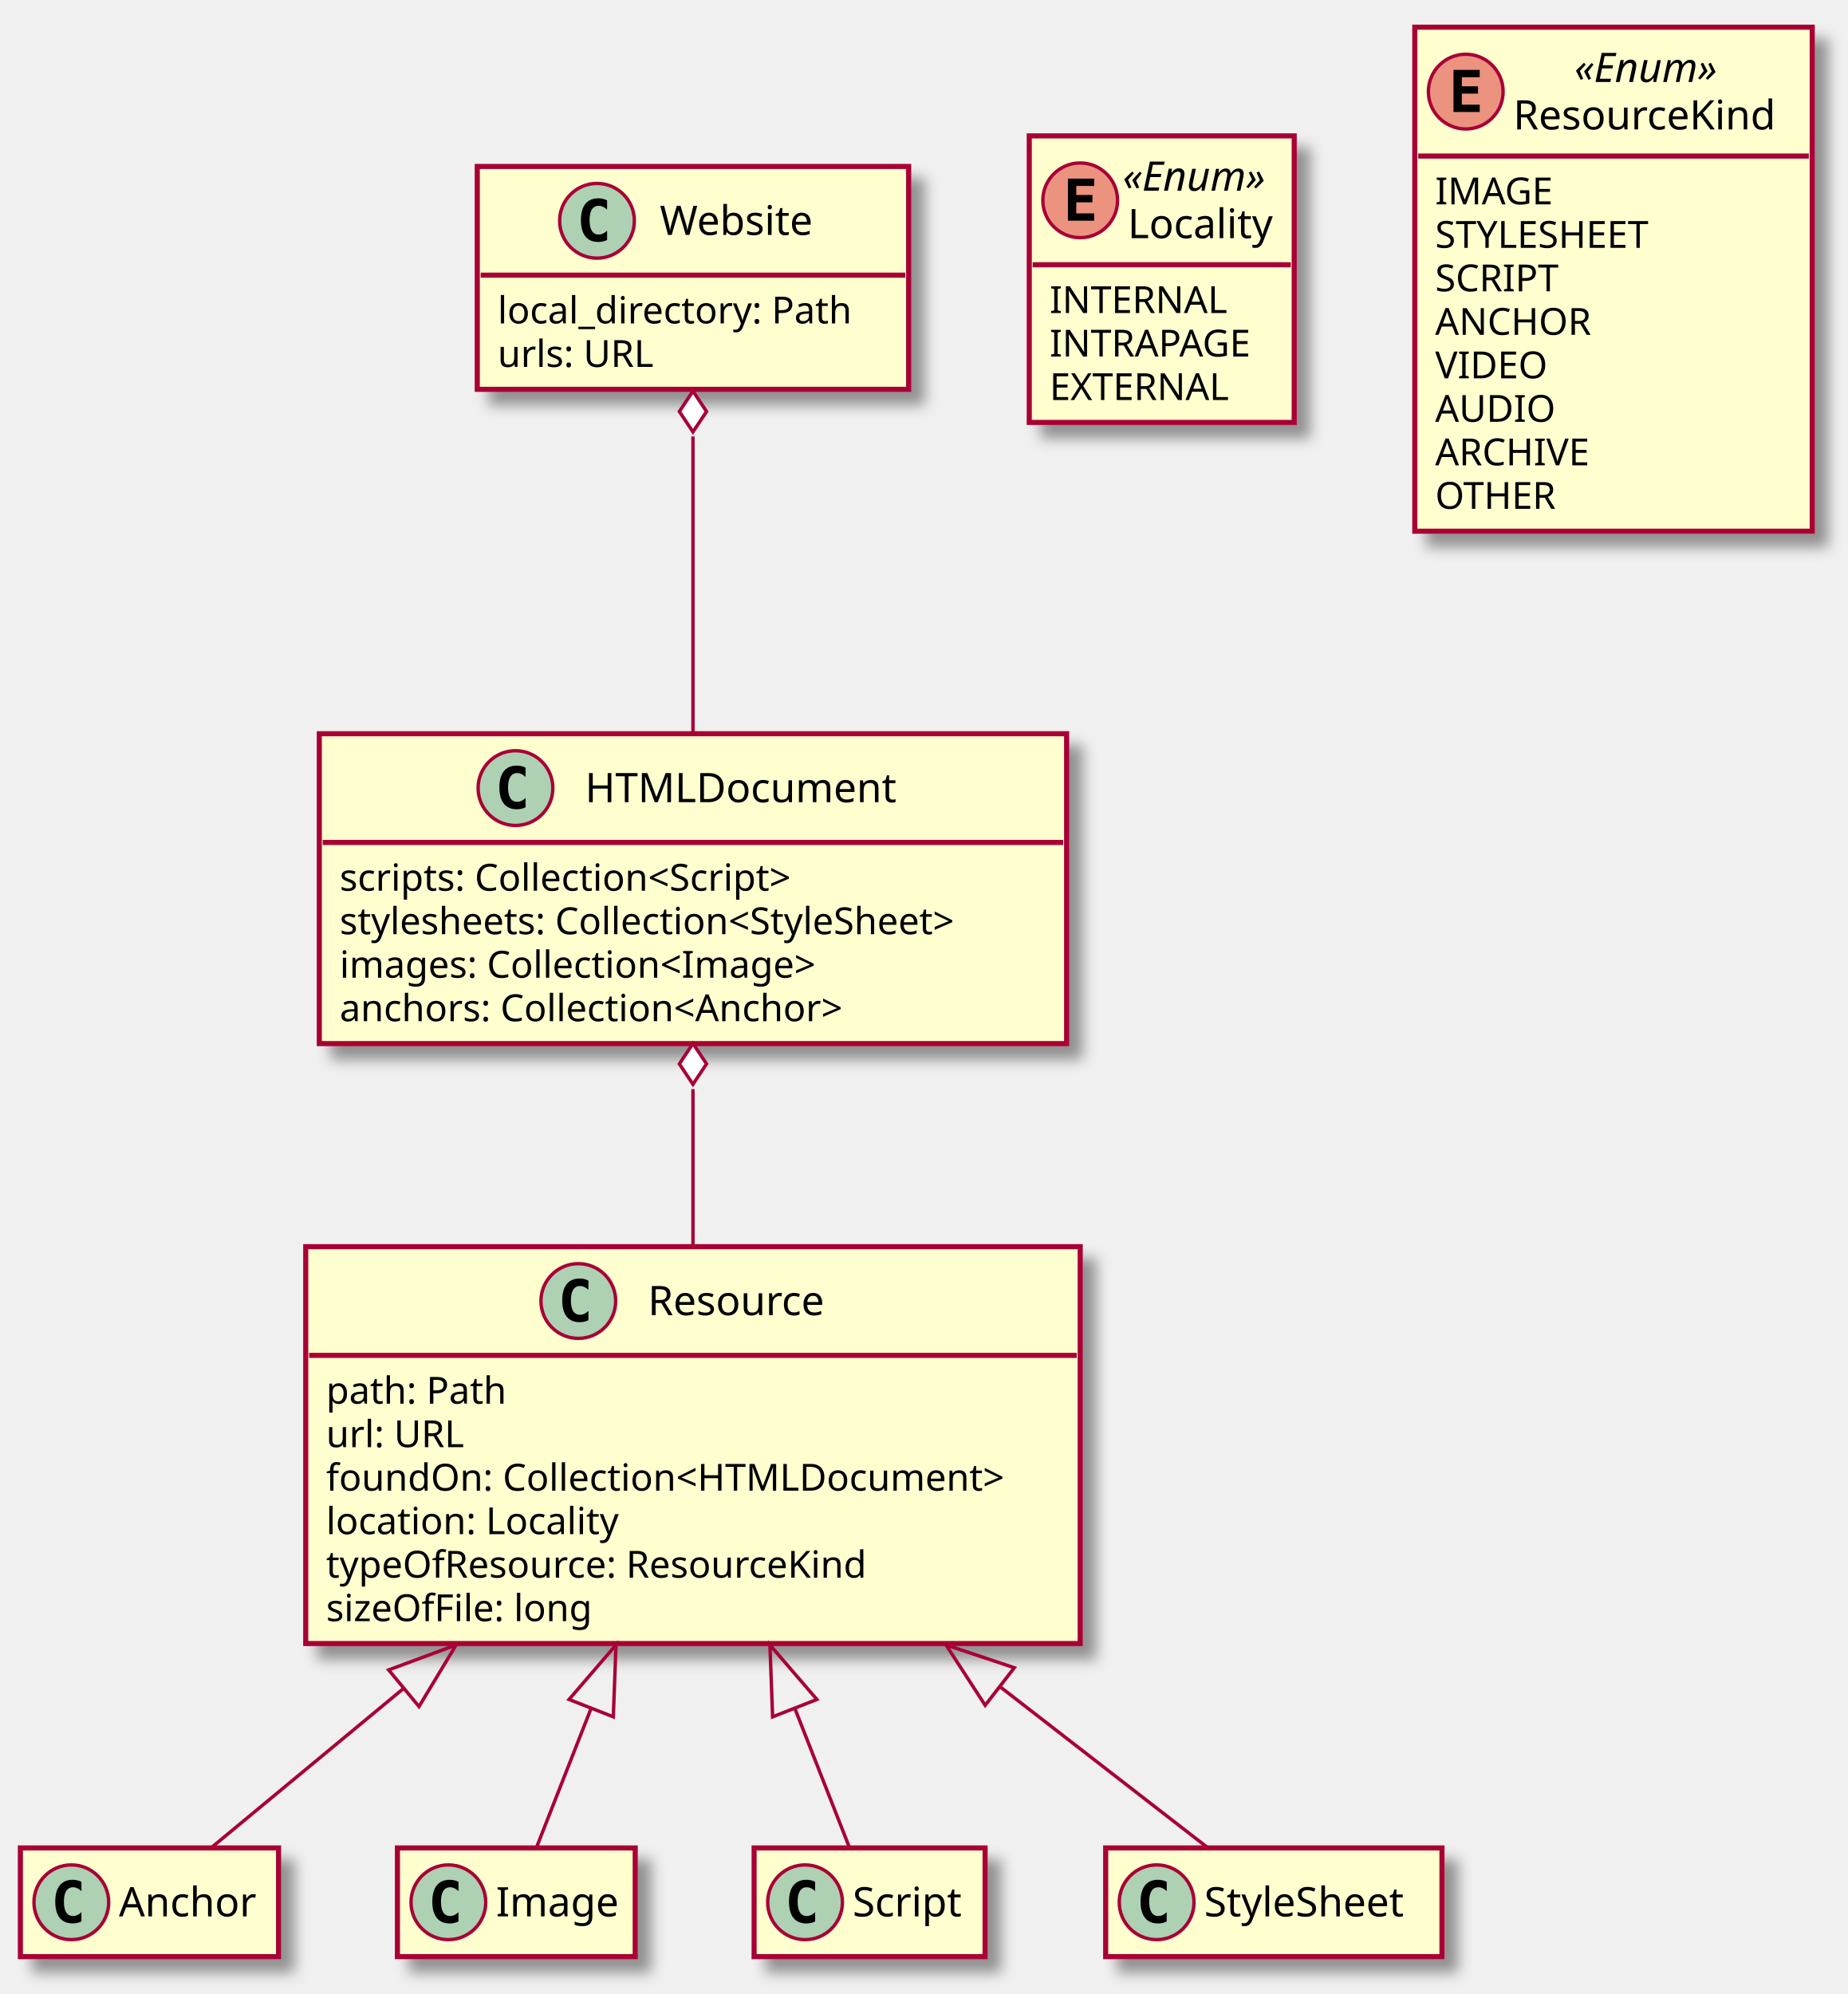
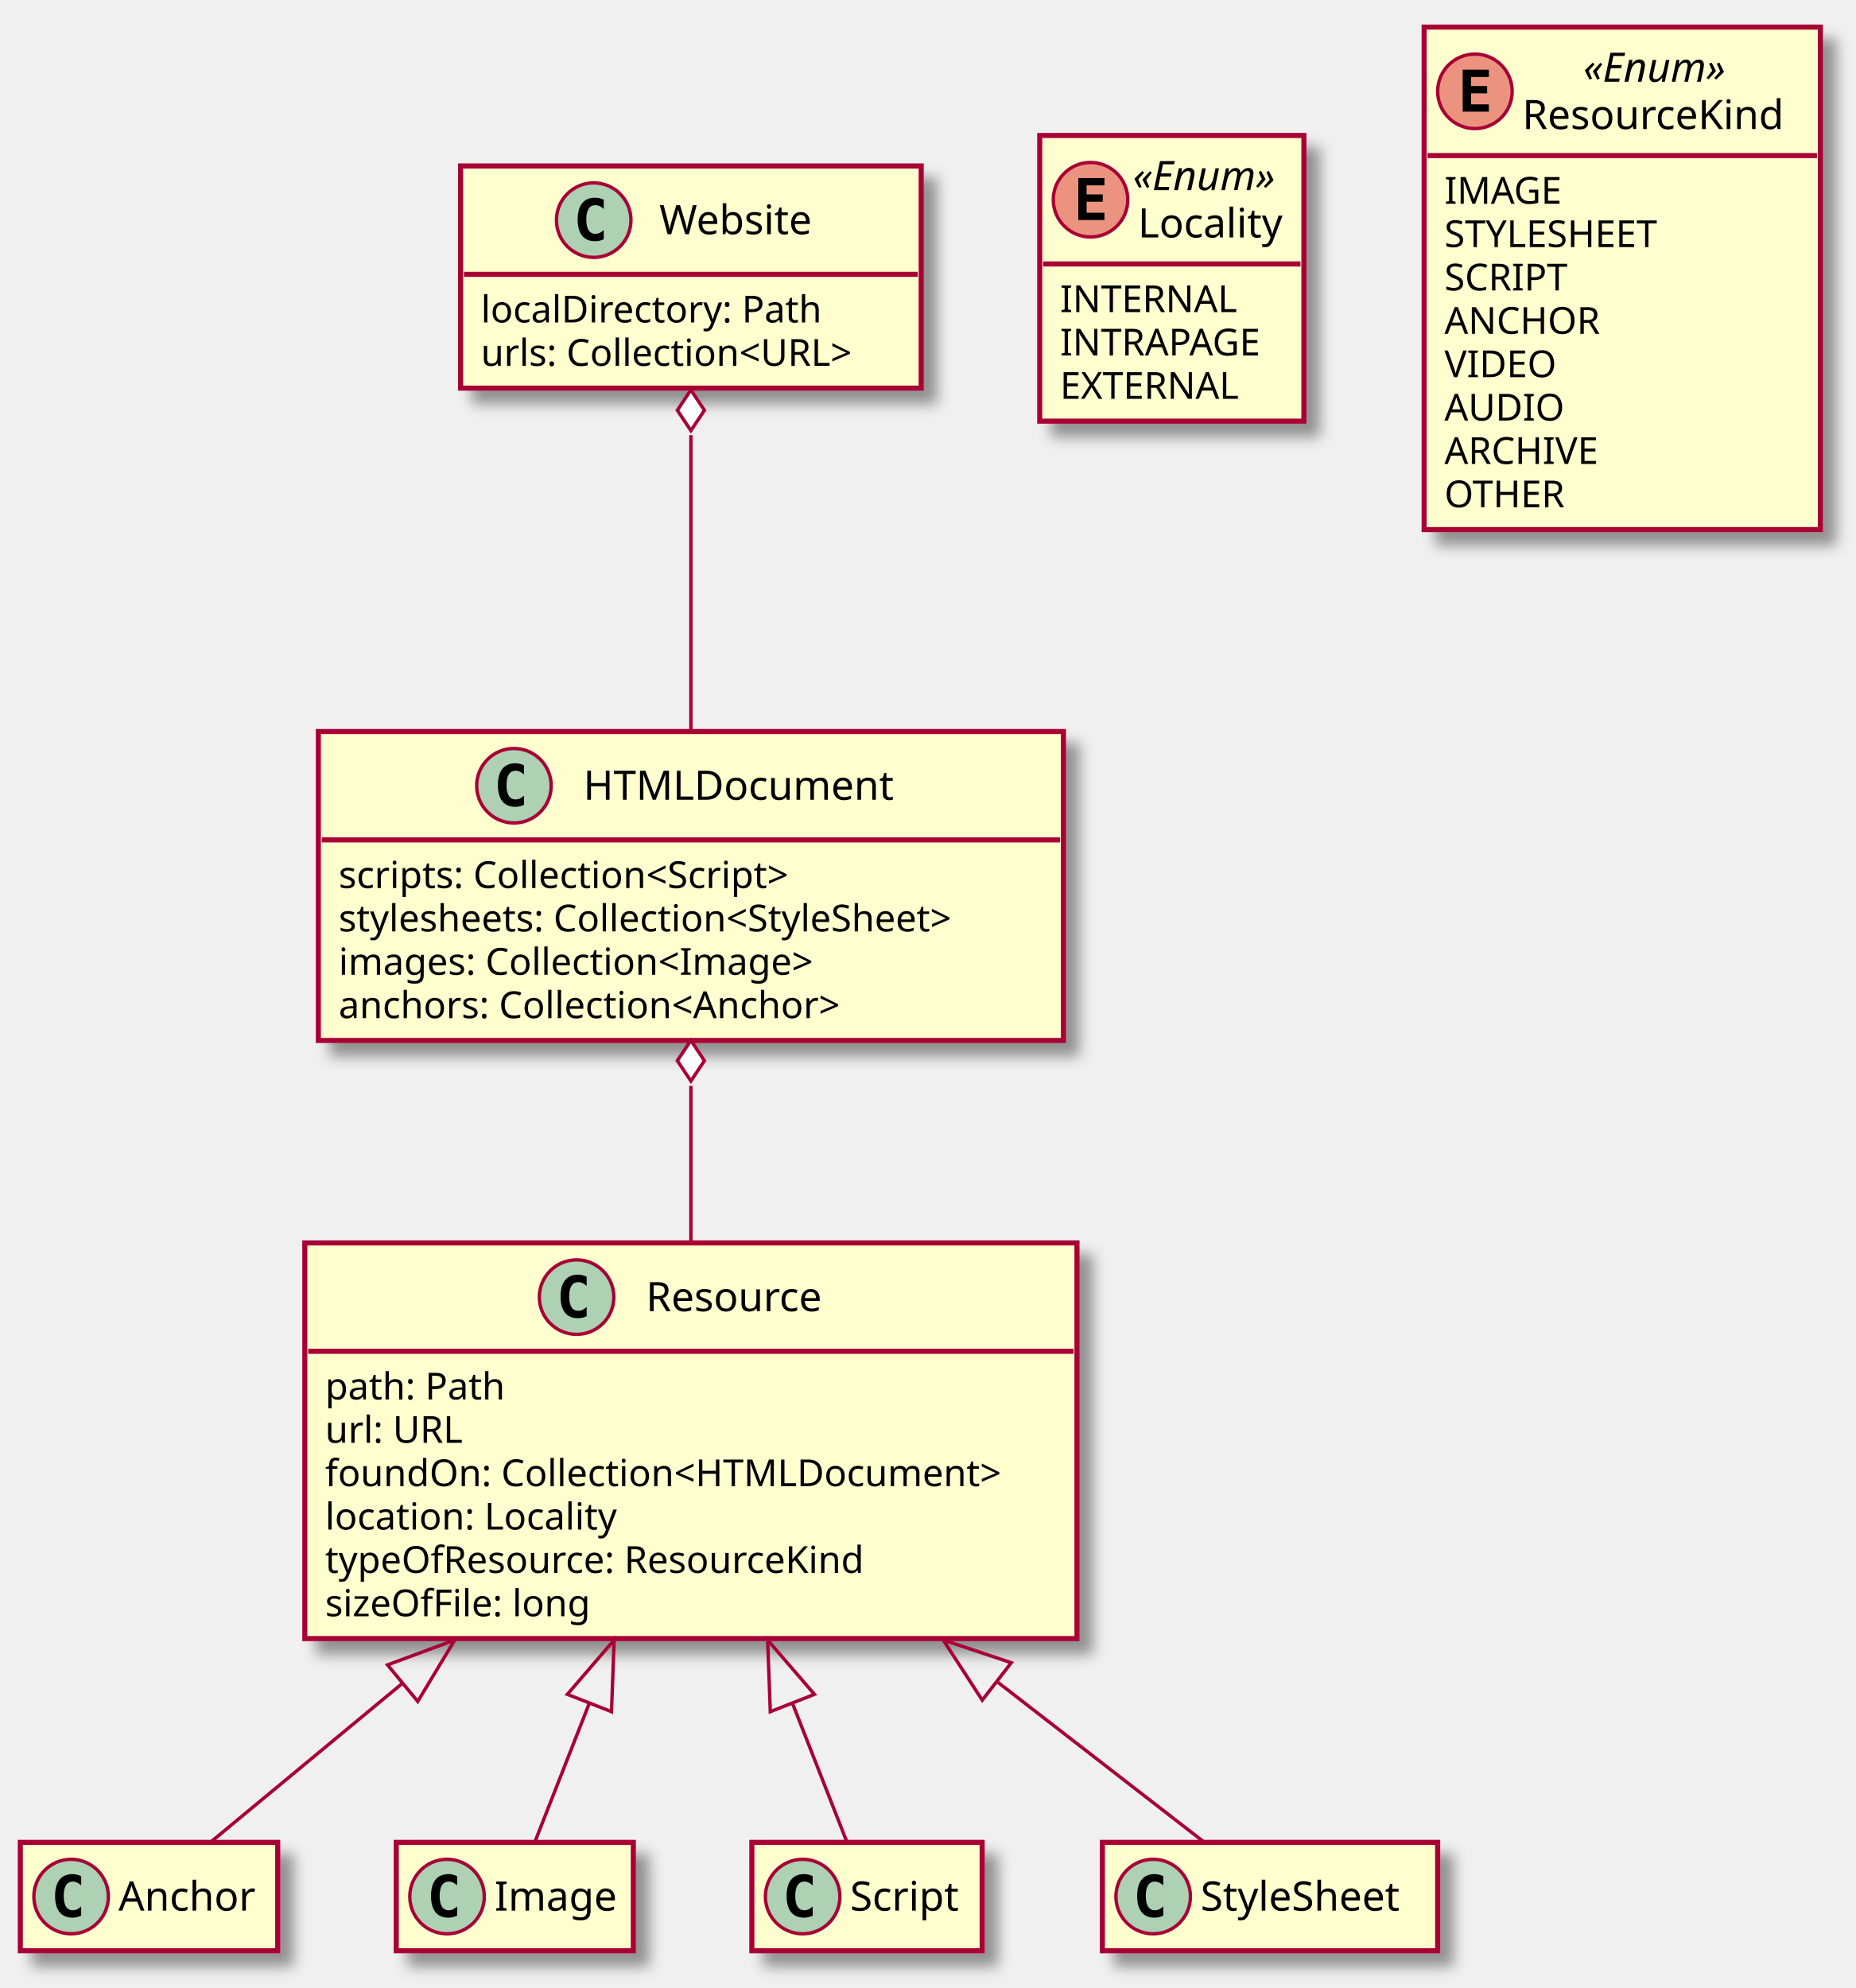
- <svg xmlns="http://www.w3.org/2000/svg" contentScriptType="application/ecmascript" contentStyleType="text/css" height="587px" preserveAspectRatio="none" style="width:544px;height:587px;" version="1.1" viewBox="0 0 544 587" width="544px" zoomAndPan="magnify">
+ <svg xmlns="http://www.w3.org/2000/svg" contentScriptType="application/ecmascript" contentStyleType="text/css" height="587px" preserveAspectRatio="none" style="width:548px;height:587px;" version="1.1" viewBox="0 0 548 587" width="548px" zoomAndPan="magnify">
  <defs>
-     <filter height="300%" id="f199lbtmxopynw" width="300%" x="-1" y="-1">
+     <filter height="300%" id="f1d8pa31g4g6f3" width="300%" x="-1" y="-1">
      <feGaussianBlur result="blurOut" stdDeviation="2.0" />
      <feColorMatrix in="blurOut" result="blurOut2" type="matrix" values="0 0 0 0 0 0 0 0 0 0 0 0 0 0 0 0 0 0 .4 0" />
      <feOffset dx="4.0" dy="4.0" in="blurOut2" result="blurOut3" />
      <feBlend in="SourceGraphic" in2="blurOut3" mode="normal" />
    </filter>
  </defs>
  <g>
-     <rect fill="#FEFECE" filter="url(#f199lbtmxopynw)" height="65.609" id="Website" style="stroke: #A80036; stroke-width: 1.5;" width="127" x="140.5" y="49" />
-     <ellipse cx="175.75" cy="65" fill="#ADD1B2" rx="11" ry="11" style="stroke: #A80036; stroke-width: 1.0;" />
-     <path d="M178.719,70.641 Q178.141,70.938 177.5,71.078 Q176.859,71.234 176.156,71.234 Q173.656,71.234 172.328,69.594 Q171.016,67.938 171.016,64.812 Q171.016,61.688 172.328,60.031 Q173.656,58.375 176.156,58.375 Q176.859,58.375 177.5,58.531 Q178.156,58.688 178.719,58.984 L178.719,61.703 Q178.094,61.125 177.5,60.859 Q176.906,60.578 176.281,60.578 Q174.938,60.578 174.25,61.656 Q173.562,62.719 173.562,64.812 Q173.562,66.906 174.25,67.984 Q174.938,69.047 176.281,69.047 Q176.906,69.047 177.5,68.781 Q178.094,68.5 178.719,67.922 L178.719,70.641 Z " />
-     <text fill="#000000" font-family="sans-serif" font-size="12" lengthAdjust="spacingAndGlyphs" textLength="50" x="194.25" y="69.154">Website</text>
-     <line style="stroke: #A80036; stroke-width: 1.5;" x1="141.5" x2="266.5" y1="81" y2="81" />
-     <text fill="#000000" font-family="sans-serif" font-size="11" lengthAdjust="spacingAndGlyphs" textLength="115" x="146.5" y="95.21">local_directory: Path</text>
-     <text fill="#000000" font-family="sans-serif" font-size="11" lengthAdjust="spacingAndGlyphs" textLength="51" x="146.5" y="108.015">urls: URL</text>
-     <rect fill="#FEFECE" filter="url(#f199lbtmxopynw)" height="91.219" id="HTMLDocument" style="stroke: #A80036; stroke-width: 1.5;" width="220" x="94" y="216" />
+     <rect fill="#FEFECE" filter="url(#f1d8pa31g4g6f3)" height="65.609" id="Website" style="stroke: #A80036; stroke-width: 1.5;" width="136" x="136" y="49" />
+     <ellipse cx="175.3" cy="65" fill="#ADD1B2" rx="11" ry="11" style="stroke: #A80036; stroke-width: 1.0;" />
+     <path d="M178.269,70.641 Q177.691,70.938 177.05,71.078 Q176.409,71.234 175.706,71.234 Q173.206,71.234 171.878,69.594 Q170.566,67.938 170.566,64.812 Q170.566,61.688 171.878,60.031 Q173.206,58.375 175.706,58.375 Q176.409,58.375 177.05,58.531 Q177.706,58.688 178.269,58.984 L178.269,61.703 Q177.644,61.125 177.05,60.859 Q176.456,60.578 175.831,60.578 Q174.488,60.578 173.8,61.656 Q173.113,62.719 173.113,64.812 Q173.113,66.906 173.8,67.984 Q174.488,69.047 175.831,69.047 Q176.456,69.047 177.05,68.781 Q177.644,68.5 178.269,67.922 L178.269,70.641 Z " />
+     <text fill="#000000" font-family="sans-serif" font-size="12" lengthAdjust="spacingAndGlyphs" textLength="50" x="194.7" y="69.154">Website</text>
+     <line style="stroke: #A80036; stroke-width: 1.5;" x1="137" x2="271" y1="81" y2="81" />
+     <text fill="#000000" font-family="sans-serif" font-size="11" lengthAdjust="spacingAndGlyphs" textLength="110" x="142" y="95.21">localDirectory: Path</text>
+     <text fill="#000000" font-family="sans-serif" font-size="11" lengthAdjust="spacingAndGlyphs" textLength="124" x="142" y="108.015">urls: Collection&lt;URL&gt;</text>
+     <rect fill="#FEFECE" filter="url(#f1d8pa31g4g6f3)" height="91.219" id="HTMLDocument" style="stroke: #A80036; stroke-width: 1.5;" width="220" x="94" y="216" />
    <ellipse cx="151.75" cy="232" fill="#ADD1B2" rx="11" ry="11" style="stroke: #A80036; stroke-width: 1.0;" />
    <path d="M154.719,237.641 Q154.141,237.938 153.5,238.078 Q152.859,238.234 152.156,238.234 Q149.656,238.234 148.328,236.594 Q147.016,234.938 147.016,231.812 Q147.016,228.688 148.328,227.031 Q149.656,225.375 152.156,225.375 Q152.859,225.375 153.5,225.531 Q154.156,225.688 154.719,225.984 L154.719,228.703 Q154.094,228.125 153.5,227.859 Q152.906,227.578 152.281,227.578 Q150.938,227.578 150.25,228.656 Q149.562,229.719 149.562,231.812 Q149.562,233.906 150.25,234.984 Q150.938,236.047 152.281,236.047 Q152.906,236.047 153.5,235.781 Q154.094,235.5 154.719,234.922 L154.719,237.641 Z " />
    <text fill="#000000" font-family="sans-serif" font-size="12" lengthAdjust="spacingAndGlyphs" textLength="96" x="172.25" y="236.154">HTMLDocument</text>
    <line style="stroke: #A80036; stroke-width: 1.5;" x1="95" x2="313" y1="248" y2="248" />
    <text fill="#000000" font-family="sans-serif" font-size="11" lengthAdjust="spacingAndGlyphs" textLength="153" x="100" y="262.21">scripts: Collection&lt;Script&gt;</text>
    <text fill="#000000" font-family="sans-serif" font-size="11" lengthAdjust="spacingAndGlyphs" textLength="208" x="100" y="275.015">stylesheets: Collection&lt;StyleSheet&gt;</text>
    <text fill="#000000" font-family="sans-serif" font-size="11" lengthAdjust="spacingAndGlyphs" textLength="158" x="100" y="287.82">images: Collection&lt;Image&gt;</text>
    <text fill="#000000" font-family="sans-serif" font-size="11" lengthAdjust="spacingAndGlyphs" textLength="166" x="100" y="300.625">anchors: Collection&lt;Anchor&gt;</text>
-     <rect fill="#FEFECE" filter="url(#f199lbtmxopynw)" height="116.828" id="Resource" style="stroke: #A80036; stroke-width: 1.5;" width="228" x="90" y="367" />
+     <rect fill="#FEFECE" filter="url(#f1d8pa31g4g6f3)" height="116.828" id="Resource" style="stroke: #A80036; stroke-width: 1.5;" width="228" x="90" y="367" />
    <ellipse cx="170.25" cy="383" fill="#ADD1B2" rx="11" ry="11" style="stroke: #A80036; stroke-width: 1.0;" />
    <path d="M173.219,388.641 Q172.641,388.938 172,389.078 Q171.359,389.234 170.656,389.234 Q168.156,389.234 166.828,387.594 Q165.516,385.938 165.516,382.812 Q165.516,379.688 166.828,378.031 Q168.156,376.375 170.656,376.375 Q171.359,376.375 172,376.531 Q172.656,376.688 173.219,376.984 L173.219,379.703 Q172.594,379.125 172,378.859 Q171.406,378.578 170.781,378.578 Q169.438,378.578 168.75,379.656 Q168.062,380.719 168.062,382.812 Q168.062,384.906 168.75,385.984 Q169.438,387.047 170.781,387.047 Q171.406,387.047 172,386.781 Q172.594,386.5 173.219,385.922 L173.219,388.641 Z " />
    <text fill="#000000" font-family="sans-serif" font-size="12" lengthAdjust="spacingAndGlyphs" textLength="59" x="190.75" y="387.154">Resource</text>
    <line style="stroke: #A80036; stroke-width: 1.5;" x1="91" x2="317" y1="399" y2="399" />
    <text fill="#000000" font-family="sans-serif" font-size="11" lengthAdjust="spacingAndGlyphs" textLength="58" x="96" y="413.21">path: Path</text>
    <text fill="#000000" font-family="sans-serif" font-size="11" lengthAdjust="spacingAndGlyphs" textLength="44" x="96" y="426.015">url: URL</text>
    <text fill="#000000" font-family="sans-serif" font-size="11" lengthAdjust="spacingAndGlyphs" textLength="216" x="96" y="438.82">foundOn: Collection&lt;HTMLDocument&gt;</text>
    <text fill="#000000" font-family="sans-serif" font-size="11" lengthAdjust="spacingAndGlyphs" textLength="94" x="96" y="451.625">location: Locality</text>
    <text fill="#000000" font-family="sans-serif" font-size="11" lengthAdjust="spacingAndGlyphs" textLength="175" x="96" y="464.429">typeOfResource: ResourceKind</text>
    <text fill="#000000" font-family="sans-serif" font-size="11" lengthAdjust="spacingAndGlyphs" textLength="86" x="96" y="477.234">sizeOfFile: long</text>
-     <rect fill="#FEFECE" filter="url(#f199lbtmxopynw)" height="32" id="Anchor" style="stroke: #A80036; stroke-width: 1.5;" width="76" x="6" y="544" />
+     <rect fill="#FEFECE" filter="url(#f1d8pa31g4g6f3)" height="32" id="Anchor" style="stroke: #A80036; stroke-width: 1.5;" width="76" x="6" y="544" />
    <ellipse cx="21" cy="560" fill="#ADD1B2" rx="11" ry="11" style="stroke: #A80036; stroke-width: 1.0;" />
    <path d="M23.969,565.641 Q23.391,565.938 22.75,566.078 Q22.109,566.234 21.406,566.234 Q18.906,566.234 17.578,564.594 Q16.266,562.938 16.266,559.812 Q16.266,556.688 17.578,555.031 Q18.906,553.375 21.406,553.375 Q22.109,553.375 22.75,553.531 Q23.406,553.688 23.969,553.984 L23.969,556.703 Q23.344,556.125 22.75,555.859 Q22.156,555.578 21.531,555.578 Q20.188,555.578 19.5,556.656 Q18.812,557.719 18.812,559.812 Q18.812,561.906 19.5,562.984 Q20.188,564.047 21.531,564.047 Q22.156,564.047 22.75,563.781 Q23.344,563.5 23.969,562.922 L23.969,565.641 Z " />
    <text fill="#000000" font-family="sans-serif" font-size="12" lengthAdjust="spacingAndGlyphs" textLength="44" x="35" y="564.154">Anchor</text>
-     <rect fill="#FEFECE" filter="url(#f199lbtmxopynw)" height="32" id="Image" style="stroke: #A80036; stroke-width: 1.5;" width="70" x="117" y="544" />
+     <rect fill="#FEFECE" filter="url(#f1d8pa31g4g6f3)" height="32" id="Image" style="stroke: #A80036; stroke-width: 1.5;" width="70" x="117" y="544" />
    <ellipse cx="132" cy="560" fill="#ADD1B2" rx="11" ry="11" style="stroke: #A80036; stroke-width: 1.0;" />
    <path d="M134.969,565.641 Q134.391,565.938 133.75,566.078 Q133.109,566.234 132.406,566.234 Q129.906,566.234 128.578,564.594 Q127.266,562.938 127.266,559.812 Q127.266,556.688 128.578,555.031 Q129.906,553.375 132.406,553.375 Q133.109,553.375 133.75,553.531 Q134.406,553.688 134.969,553.984 L134.969,556.703 Q134.344,556.125 133.75,555.859 Q133.156,555.578 132.531,555.578 Q131.188,555.578 130.5,556.656 Q129.812,557.719 129.812,559.812 Q129.812,561.906 130.5,562.984 Q131.188,564.047 132.531,564.047 Q133.156,564.047 133.75,563.781 Q134.344,563.5 134.969,562.922 L134.969,565.641 Z " />
    <text fill="#000000" font-family="sans-serif" font-size="12" lengthAdjust="spacingAndGlyphs" textLength="38" x="146" y="564.154">Image</text>
-     <rect fill="#FEFECE" filter="url(#f199lbtmxopynw)" height="32" id="Script" style="stroke: #A80036; stroke-width: 1.5;" width="68" x="222" y="544" />
+     <rect fill="#FEFECE" filter="url(#f1d8pa31g4g6f3)" height="32" id="Script" style="stroke: #A80036; stroke-width: 1.5;" width="68" x="222" y="544" />
    <ellipse cx="237" cy="560" fill="#ADD1B2" rx="11" ry="11" style="stroke: #A80036; stroke-width: 1.0;" />
    <path d="M239.969,565.641 Q239.391,565.938 238.75,566.078 Q238.109,566.234 237.406,566.234 Q234.906,566.234 233.578,564.594 Q232.266,562.938 232.266,559.812 Q232.266,556.688 233.578,555.031 Q234.906,553.375 237.406,553.375 Q238.109,553.375 238.75,553.531 Q239.406,553.688 239.969,553.984 L239.969,556.703 Q239.344,556.125 238.75,555.859 Q238.156,555.578 237.531,555.578 Q236.188,555.578 235.5,556.656 Q234.812,557.719 234.812,559.812 Q234.812,561.906 235.5,562.984 Q236.188,564.047 237.531,564.047 Q238.156,564.047 238.75,563.781 Q239.344,563.5 239.969,562.922 L239.969,565.641 Z " />
    <text fill="#000000" font-family="sans-serif" font-size="12" lengthAdjust="spacingAndGlyphs" textLength="36" x="251" y="564.154">Script</text>
-     <rect fill="#FEFECE" filter="url(#f199lbtmxopynw)" height="32" id="StyleSheet" style="stroke: #A80036; stroke-width: 1.5;" width="99" x="325.5" y="544" />
+     <rect fill="#FEFECE" filter="url(#f1d8pa31g4g6f3)" height="32" id="StyleSheet" style="stroke: #A80036; stroke-width: 1.5;" width="99" x="325.5" y="544" />
    <ellipse cx="340.5" cy="560" fill="#ADD1B2" rx="11" ry="11" style="stroke: #A80036; stroke-width: 1.0;" />
    <path d="M343.469,565.641 Q342.891,565.938 342.25,566.078 Q341.609,566.234 340.906,566.234 Q338.406,566.234 337.078,564.594 Q335.766,562.938 335.766,559.812 Q335.766,556.688 337.078,555.031 Q338.406,553.375 340.906,553.375 Q341.609,553.375 342.25,553.531 Q342.906,553.688 343.469,553.984 L343.469,556.703 Q342.844,556.125 342.25,555.859 Q341.656,555.578 341.031,555.578 Q339.688,555.578 339,556.656 Q338.312,557.719 338.312,559.812 Q338.312,561.906 339,562.984 Q339.688,564.047 341.031,564.047 Q341.656,564.047 342.25,563.781 Q342.844,563.5 343.469,562.922 L343.469,565.641 Z " />
    <text fill="#000000" font-family="sans-serif" font-size="12" lengthAdjust="spacingAndGlyphs" textLength="67" x="354.5" y="564.154">StyleSheet</text>
-     <rect fill="#FEFECE" filter="url(#f199lbtmxopynw)" height="84.352" id="Locality" style="stroke: #A80036; stroke-width: 1.5;" width="78" x="303" y="40" />
-     <ellipse cx="318" cy="58.969" fill="#EB937F" rx="11" ry="11" style="stroke: #A80036; stroke-width: 1.0;" />
-     <path d="M322.109,64.969 L314.391,64.969 L314.391,52.578 L322.109,52.578 L322.109,54.734 L316.844,54.734 L316.844,57.406 L321.609,57.406 L321.609,59.562 L316.844,59.562 L316.844,62.812 L322.109,62.812 L322.109,64.969 Z " />
-     <text fill="#000000" font-family="sans-serif" font-size="12" font-style="italic" lengthAdjust="spacingAndGlyphs" textLength="49" x="330.5" y="56.139">«Enum»</text>
-     <text fill="#000000" font-family="sans-serif" font-size="12" lengthAdjust="spacingAndGlyphs" textLength="46" x="332" y="70.107">Locality</text>
-     <line style="stroke: #A80036; stroke-width: 1.5;" x1="304" x2="380" y1="77.938" y2="77.938" />
-     <text fill="#000000" font-family="sans-serif" font-size="11" lengthAdjust="spacingAndGlyphs" textLength="53" x="309" y="92.148">INTERNAL</text>
-     <text fill="#000000" font-family="sans-serif" font-size="11" lengthAdjust="spacingAndGlyphs" textLength="62" x="309" y="104.953">INTRAPAGE</text>
-     <text fill="#000000" font-family="sans-serif" font-size="11" lengthAdjust="spacingAndGlyphs" textLength="56" x="309" y="117.757">EXTERNAL</text>
-     <rect fill="#FEFECE" filter="url(#f199lbtmxopynw)" height="148.375" id="ResourceKind" style="stroke: #A80036; stroke-width: 1.5;" width="117" x="416.5" y="8" />
-     <ellipse cx="431.5" cy="26.969" fill="#EB937F" rx="11" ry="11" style="stroke: #A80036; stroke-width: 1.0;" />
-     <path d="M435.609,32.969 L427.891,32.969 L427.891,20.578 L435.609,20.578 L435.609,22.734 L430.344,22.734 L430.344,25.406 L435.109,25.406 L435.109,27.562 L430.344,27.562 L430.344,30.812 L435.609,30.812 L435.609,32.969 Z " />
-     <text fill="#000000" font-family="sans-serif" font-size="12" font-style="italic" lengthAdjust="spacingAndGlyphs" textLength="49" x="463.5" y="24.139">«Enum»</text>
-     <text fill="#000000" font-family="sans-serif" font-size="12" lengthAdjust="spacingAndGlyphs" textLength="85" x="445.5" y="38.107">ResourceKind</text>
-     <line style="stroke: #A80036; stroke-width: 1.5;" x1="417.5" x2="532.5" y1="45.938" y2="45.938" />
-     <text fill="#000000" font-family="sans-serif" font-size="11" lengthAdjust="spacingAndGlyphs" textLength="35" x="422.5" y="60.148">IMAGE</text>
-     <text fill="#000000" font-family="sans-serif" font-size="11" lengthAdjust="spacingAndGlyphs" textLength="72" x="422.5" y="72.953">STYLESHEET</text>
-     <text fill="#000000" font-family="sans-serif" font-size="11" lengthAdjust="spacingAndGlyphs" textLength="40" x="422.5" y="85.757">SCRIPT</text>
-     <text fill="#000000" font-family="sans-serif" font-size="11" lengthAdjust="spacingAndGlyphs" textLength="47" x="422.5" y="98.562">ANCHOR</text>
-     <text fill="#000000" font-family="sans-serif" font-size="11" lengthAdjust="spacingAndGlyphs" textLength="34" x="422.5" y="111.367">VIDEO</text>
-     <text fill="#000000" font-family="sans-serif" font-size="11" lengthAdjust="spacingAndGlyphs" textLength="35" x="422.5" y="124.171">AUDIO</text>
-     <text fill="#000000" font-family="sans-serif" font-size="11" lengthAdjust="spacingAndGlyphs" textLength="47" x="422.5" y="136.976">ARCHIVE</text>
-     <text fill="#000000" font-family="sans-serif" font-size="11" lengthAdjust="spacingAndGlyphs" textLength="38" x="422.5" y="149.781">OTHER</text>
+     <rect fill="#FEFECE" filter="url(#f1d8pa31g4g6f3)" height="84.352" id="Locality" style="stroke: #A80036; stroke-width: 1.5;" width="78" x="307" y="40" />
+     <ellipse cx="322" cy="58.969" fill="#EB937F" rx="11" ry="11" style="stroke: #A80036; stroke-width: 1.0;" />
+     <path d="M326.109,64.969 L318.391,64.969 L318.391,52.578 L326.109,52.578 L326.109,54.734 L320.844,54.734 L320.844,57.406 L325.609,57.406 L325.609,59.562 L320.844,59.562 L320.844,62.812 L326.109,62.812 L326.109,64.969 Z " />
+     <text fill="#000000" font-family="sans-serif" font-size="12" font-style="italic" lengthAdjust="spacingAndGlyphs" textLength="49" x="334.5" y="56.139">«Enum»</text>
+     <text fill="#000000" font-family="sans-serif" font-size="12" lengthAdjust="spacingAndGlyphs" textLength="46" x="336" y="70.107">Locality</text>
+     <line style="stroke: #A80036; stroke-width: 1.5;" x1="308" x2="384" y1="77.938" y2="77.938" />
+     <text fill="#000000" font-family="sans-serif" font-size="11" lengthAdjust="spacingAndGlyphs" textLength="53" x="313" y="92.148">INTERNAL</text>
+     <text fill="#000000" font-family="sans-serif" font-size="11" lengthAdjust="spacingAndGlyphs" textLength="62" x="313" y="104.953">INTRAPAGE</text>
+     <text fill="#000000" font-family="sans-serif" font-size="11" lengthAdjust="spacingAndGlyphs" textLength="56" x="313" y="117.757">EXTERNAL</text>
+     <rect fill="#FEFECE" filter="url(#f1d8pa31g4g6f3)" height="148.375" id="ResourceKind" style="stroke: #A80036; stroke-width: 1.5;" width="117" x="420.5" y="8" />
+     <ellipse cx="435.5" cy="26.969" fill="#EB937F" rx="11" ry="11" style="stroke: #A80036; stroke-width: 1.0;" />
+     <path d="M439.609,32.969 L431.891,32.969 L431.891,20.578 L439.609,20.578 L439.609,22.734 L434.344,22.734 L434.344,25.406 L439.109,25.406 L439.109,27.562 L434.344,27.562 L434.344,30.812 L439.609,30.812 L439.609,32.969 Z " />
+     <text fill="#000000" font-family="sans-serif" font-size="12" font-style="italic" lengthAdjust="spacingAndGlyphs" textLength="49" x="467.5" y="24.139">«Enum»</text>
+     <text fill="#000000" font-family="sans-serif" font-size="12" lengthAdjust="spacingAndGlyphs" textLength="85" x="449.5" y="38.107">ResourceKind</text>
+     <line style="stroke: #A80036; stroke-width: 1.5;" x1="421.5" x2="536.5" y1="45.938" y2="45.938" />
+     <text fill="#000000" font-family="sans-serif" font-size="11" lengthAdjust="spacingAndGlyphs" textLength="35" x="426.5" y="60.148">IMAGE</text>
+     <text fill="#000000" font-family="sans-serif" font-size="11" lengthAdjust="spacingAndGlyphs" textLength="72" x="426.5" y="72.953">STYLESHEET</text>
+     <text fill="#000000" font-family="sans-serif" font-size="11" lengthAdjust="spacingAndGlyphs" textLength="40" x="426.5" y="85.757">SCRIPT</text>
+     <text fill="#000000" font-family="sans-serif" font-size="11" lengthAdjust="spacingAndGlyphs" textLength="47" x="426.5" y="98.562">ANCHOR</text>
+     <text fill="#000000" font-family="sans-serif" font-size="11" lengthAdjust="spacingAndGlyphs" textLength="34" x="426.5" y="111.367">VIDEO</text>
+     <text fill="#000000" font-family="sans-serif" font-size="11" lengthAdjust="spacingAndGlyphs" textLength="35" x="426.5" y="124.171">AUDIO</text>
+     <text fill="#000000" font-family="sans-serif" font-size="11" lengthAdjust="spacingAndGlyphs" textLength="47" x="426.5" y="136.976">ARCHIVE</text>
+     <text fill="#000000" font-family="sans-serif" font-size="11" lengthAdjust="spacingAndGlyphs" textLength="38" x="426.5" y="149.781">OTHER</text>
    <path d="M173.96,503.045 C167.838,518.644 162.022,533.463 157.915,543.928 " fill="none" id="Resource&lt;-Image" style="stroke: #A80036; stroke-width: 1.0;" />
    <polygon fill="none" points="167.521,500.291,181.343,484.231,180.553,505.406,167.521,500.291" style="stroke: #A80036; stroke-width: 1.0;" />
    <path d="M234.04,503.045 C240.162,518.644 245.978,533.463 250.085,543.928 " fill="none" id="Resource&lt;-Script" style="stroke: #A80036; stroke-width: 1.0;" />
    <polygon fill="none" points="227.447,505.406,226.657,484.231,240.479,500.291,227.447,505.406" style="stroke: #A80036; stroke-width: 1.0;" />
    <path d="M294.491,496.617 C317.588,514.514 340.199,532.034 355.548,543.928 " fill="none" id="Resource&lt;-StyleSheet" style="stroke: #A80036; stroke-width: 1.0;" />
    <polygon fill="none" points="290.028,502.014,278.506,484.231,298.603,490.948,290.028,502.014" style="stroke: #A80036; stroke-width: 1.0;" />
    <path d="M118.707,497.133 C97.312,514.851 76.425,532.148 62.201,543.928 " fill="none" id="Resource&lt;-Anchor" style="stroke: #A80036; stroke-width: 1.0;" />
    <polygon fill="none" points="114.419,491.596,134.287,484.231,123.348,502.379,114.419,491.596" style="stroke: #A80036; stroke-width: 1.0;" />
    <path d="M204,128.478 C204,155.34 204,189.206 204,215.912 " fill="none" id="Website&lt;-HTMLDocument" style="stroke: #A80036; stroke-width: 1.0;" />
    <polygon fill="#FFFFFF" points="204,115.144,200,121.144,204,127.144,208,121.144,204,115.144" style="stroke: #A80036; stroke-width: 1.0;" />
    <path d="M204,320.624 C204,335.67 204,351.862 204,366.881 " fill="none" id="HTMLDocument&lt;-Resource" style="stroke: #A80036; stroke-width: 1.0;" />
    <polygon fill="#FFFFFF" points="204,307.196,200,313.196,204,319.196,208,313.196,204,307.196" style="stroke: #A80036; stroke-width: 1.0;" />
  </g>
</svg>
